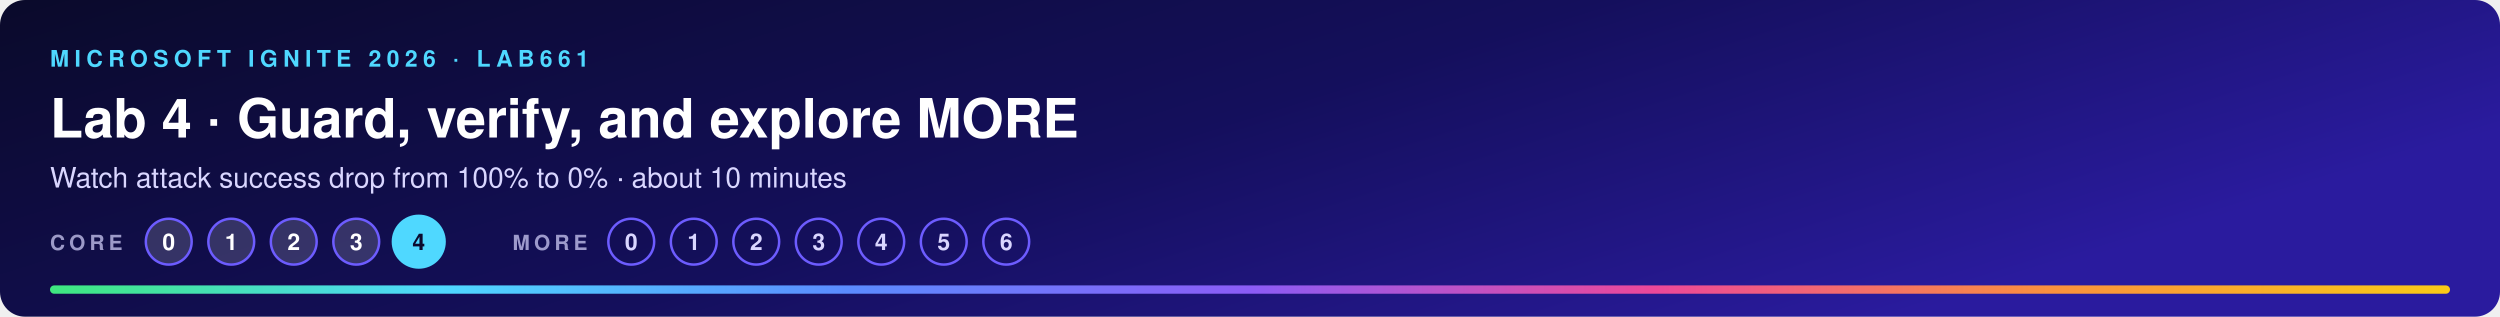
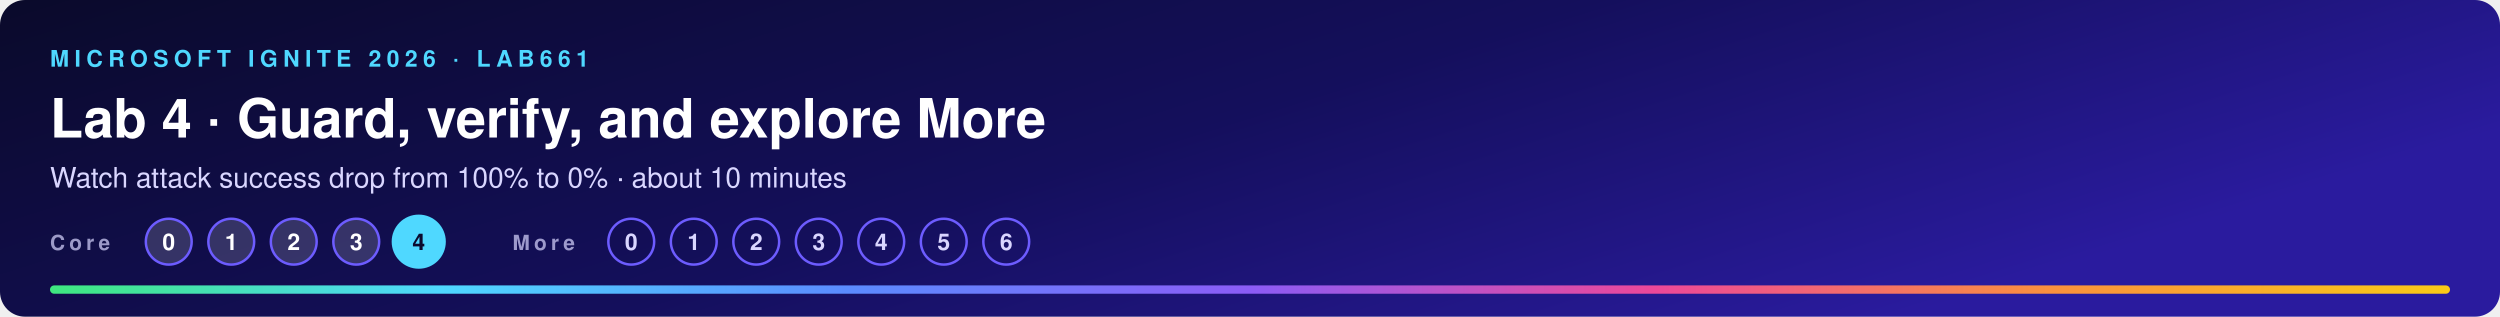
- <svg xmlns="http://www.w3.org/2000/svg" width="1200" height="152" viewBox="0 0 1200 152" role="img" aria-label="Lab 4 · Guard, verify, and explore MORE">
+ <svg xmlns="http://www.w3.org/2000/svg" width="1200" height="152" viewBox="0 0 1200 152" role="img" aria-label="Lab 4 · Guard, verify, and explore More">
  <defs>
    <linearGradient id="bg" x1="0" y1="0" x2="1" y2="0.4">
      <stop offset="0" stop-color="#0a0a2a" />
      <stop offset="0.55" stop-color="#140f5c" />
      <stop offset="1" stop-color="#2a1b9e" />
    </linearGradient>
    <linearGradient id="bar" x1="0" y1="0" x2="1" y2="0">
      <stop offset="0.000" stop-color="#3ee87a" />
      <stop offset="0.167" stop-color="#4fd8ff" />
      <stop offset="0.333" stop-color="#5b8cff" />
      <stop offset="0.500" stop-color="#8b5cf6" />
      <stop offset="0.667" stop-color="#ec4899" />
      <stop offset="0.833" stop-color="#fb923c" />
      <stop offset="1.000" stop-color="#facc15" />
    </linearGradient>
  </defs>
  <rect width="1200" height="152" rx="12" fill="url(#bg)" />
  <text x="24" y="32" font-family="Segoe UI, Helvetica Neue, Helvetica, Arial, sans-serif" font-size="11" font-weight="700" letter-spacing="2.6" fill="#4fd8ff">MICROSOFT IGNITE 2026  ·  LAB661</text>
-   <text x="24" y="66" font-family="Segoe UI, Helvetica Neue, Helvetica, Arial, sans-serif" font-size="26" font-weight="700" fill="#ffffff">Lab 4 · Guard, verify, and explore MORE</text>
+   <text x="24" y="66" font-family="Segoe UI, Helvetica Neue, Helvetica, Arial, sans-serif" font-size="26" font-weight="700" fill="#ffffff">Lab 4 · Guard, verify, and explore More</text>
  <text x="24" y="90" font-family="Segoe UI, Helvetica Neue, Helvetica, Arial, sans-serif" font-size="13.5" fill="#d9d6ff">Watch attack success drop from 100% to 0% · about 10 minutes</text>
-   <text x="24" y="120" font-family="Segoe UI, Helvetica Neue, Helvetica, Arial, sans-serif" font-size="10" font-weight="700" letter-spacing="2" fill="#d9d6ff" fill-opacity="0.7">CORE</text>
+   <text x="24" y="120" font-family="Segoe UI, Helvetica Neue, Helvetica, Arial, sans-serif" font-size="10" font-weight="700" letter-spacing="2" fill="#d9d6ff" fill-opacity="0.7">Core</text>
  <circle cx="81" cy="116" r="11" fill="#ffffff" fill-opacity="0.16" stroke="#6d5cff" stroke-width="1.2" />
  <text x="81" y="120" text-anchor="middle" font-family="Segoe UI, Helvetica Neue, Helvetica, Arial, sans-serif" font-size="11" font-weight="700" fill="#ffffff">0</text>
  <circle cx="111" cy="116" r="11" fill="#ffffff" fill-opacity="0.16" stroke="#6d5cff" stroke-width="1.2" />
  <text x="111" y="120" text-anchor="middle" font-family="Segoe UI, Helvetica Neue, Helvetica, Arial, sans-serif" font-size="11" font-weight="700" fill="#ffffff">1</text>
  <circle cx="141" cy="116" r="11" fill="#ffffff" fill-opacity="0.16" stroke="#6d5cff" stroke-width="1.2" />
  <text x="141" y="120" text-anchor="middle" font-family="Segoe UI, Helvetica Neue, Helvetica, Arial, sans-serif" font-size="11" font-weight="700" fill="#ffffff">2</text>
  <circle cx="171" cy="116" r="11" fill="#ffffff" fill-opacity="0.16" stroke="#6d5cff" stroke-width="1.2" />
  <text x="171" y="120" text-anchor="middle" font-family="Segoe UI, Helvetica Neue, Helvetica, Arial, sans-serif" font-size="11" font-weight="700" fill="#ffffff">3</text>
  <circle cx="201" cy="116" r="13" fill="#4fd8ff" />
  <text x="201" y="120" text-anchor="middle" font-family="Segoe UI, Helvetica Neue, Helvetica, Arial, sans-serif" font-size="11" font-weight="800" fill="#0b0a2e">4</text>
-   <text x="246" y="120" font-family="Segoe UI, Helvetica Neue, Helvetica, Arial, sans-serif" font-size="10" font-weight="700" letter-spacing="2" fill="#d9d6ff" fill-opacity="0.7">MORE</text>
+   <text x="246" y="120" font-family="Segoe UI, Helvetica Neue, Helvetica, Arial, sans-serif" font-size="10" font-weight="700" letter-spacing="2" fill="#d9d6ff" fill-opacity="0.7">More</text>
  <circle cx="303" cy="116" r="11" fill="none" stroke="#6d5cff" stroke-width="1.2" />
  <text x="303" y="120" text-anchor="middle" font-family="Segoe UI, Helvetica Neue, Helvetica, Arial, sans-serif" font-size="11" font-weight="600" fill="#d9d6ff">0</text>
  <circle cx="333" cy="116" r="11" fill="none" stroke="#6d5cff" stroke-width="1.2" />
  <text x="333" y="120" text-anchor="middle" font-family="Segoe UI, Helvetica Neue, Helvetica, Arial, sans-serif" font-size="11" font-weight="600" fill="#d9d6ff">1</text>
  <circle cx="363" cy="116" r="11" fill="none" stroke="#6d5cff" stroke-width="1.2" />
  <text x="363" y="120" text-anchor="middle" font-family="Segoe UI, Helvetica Neue, Helvetica, Arial, sans-serif" font-size="11" font-weight="600" fill="#d9d6ff">2</text>
  <circle cx="393" cy="116" r="11" fill="none" stroke="#6d5cff" stroke-width="1.2" />
  <text x="393" y="120" text-anchor="middle" font-family="Segoe UI, Helvetica Neue, Helvetica, Arial, sans-serif" font-size="11" font-weight="600" fill="#d9d6ff">3</text>
  <circle cx="423" cy="116" r="11" fill="none" stroke="#6d5cff" stroke-width="1.2" />
  <text x="423" y="120" text-anchor="middle" font-family="Segoe UI, Helvetica Neue, Helvetica, Arial, sans-serif" font-size="11" font-weight="600" fill="#d9d6ff">4</text>
  <circle cx="453" cy="116" r="11" fill="none" stroke="#6d5cff" stroke-width="1.2" />
  <text x="453" y="120" text-anchor="middle" font-family="Segoe UI, Helvetica Neue, Helvetica, Arial, sans-serif" font-size="11" font-weight="600" fill="#d9d6ff">5</text>
  <circle cx="483" cy="116" r="11" fill="none" stroke="#6d5cff" stroke-width="1.2" />
  <text x="483" y="120" text-anchor="middle" font-family="Segoe UI, Helvetica Neue, Helvetica, Arial, sans-serif" font-size="11" font-weight="600" fill="#d9d6ff">6</text>
  <rect x="24" y="137" width="1152" height="4" rx="2" fill="url(#bar)" />
</svg>
